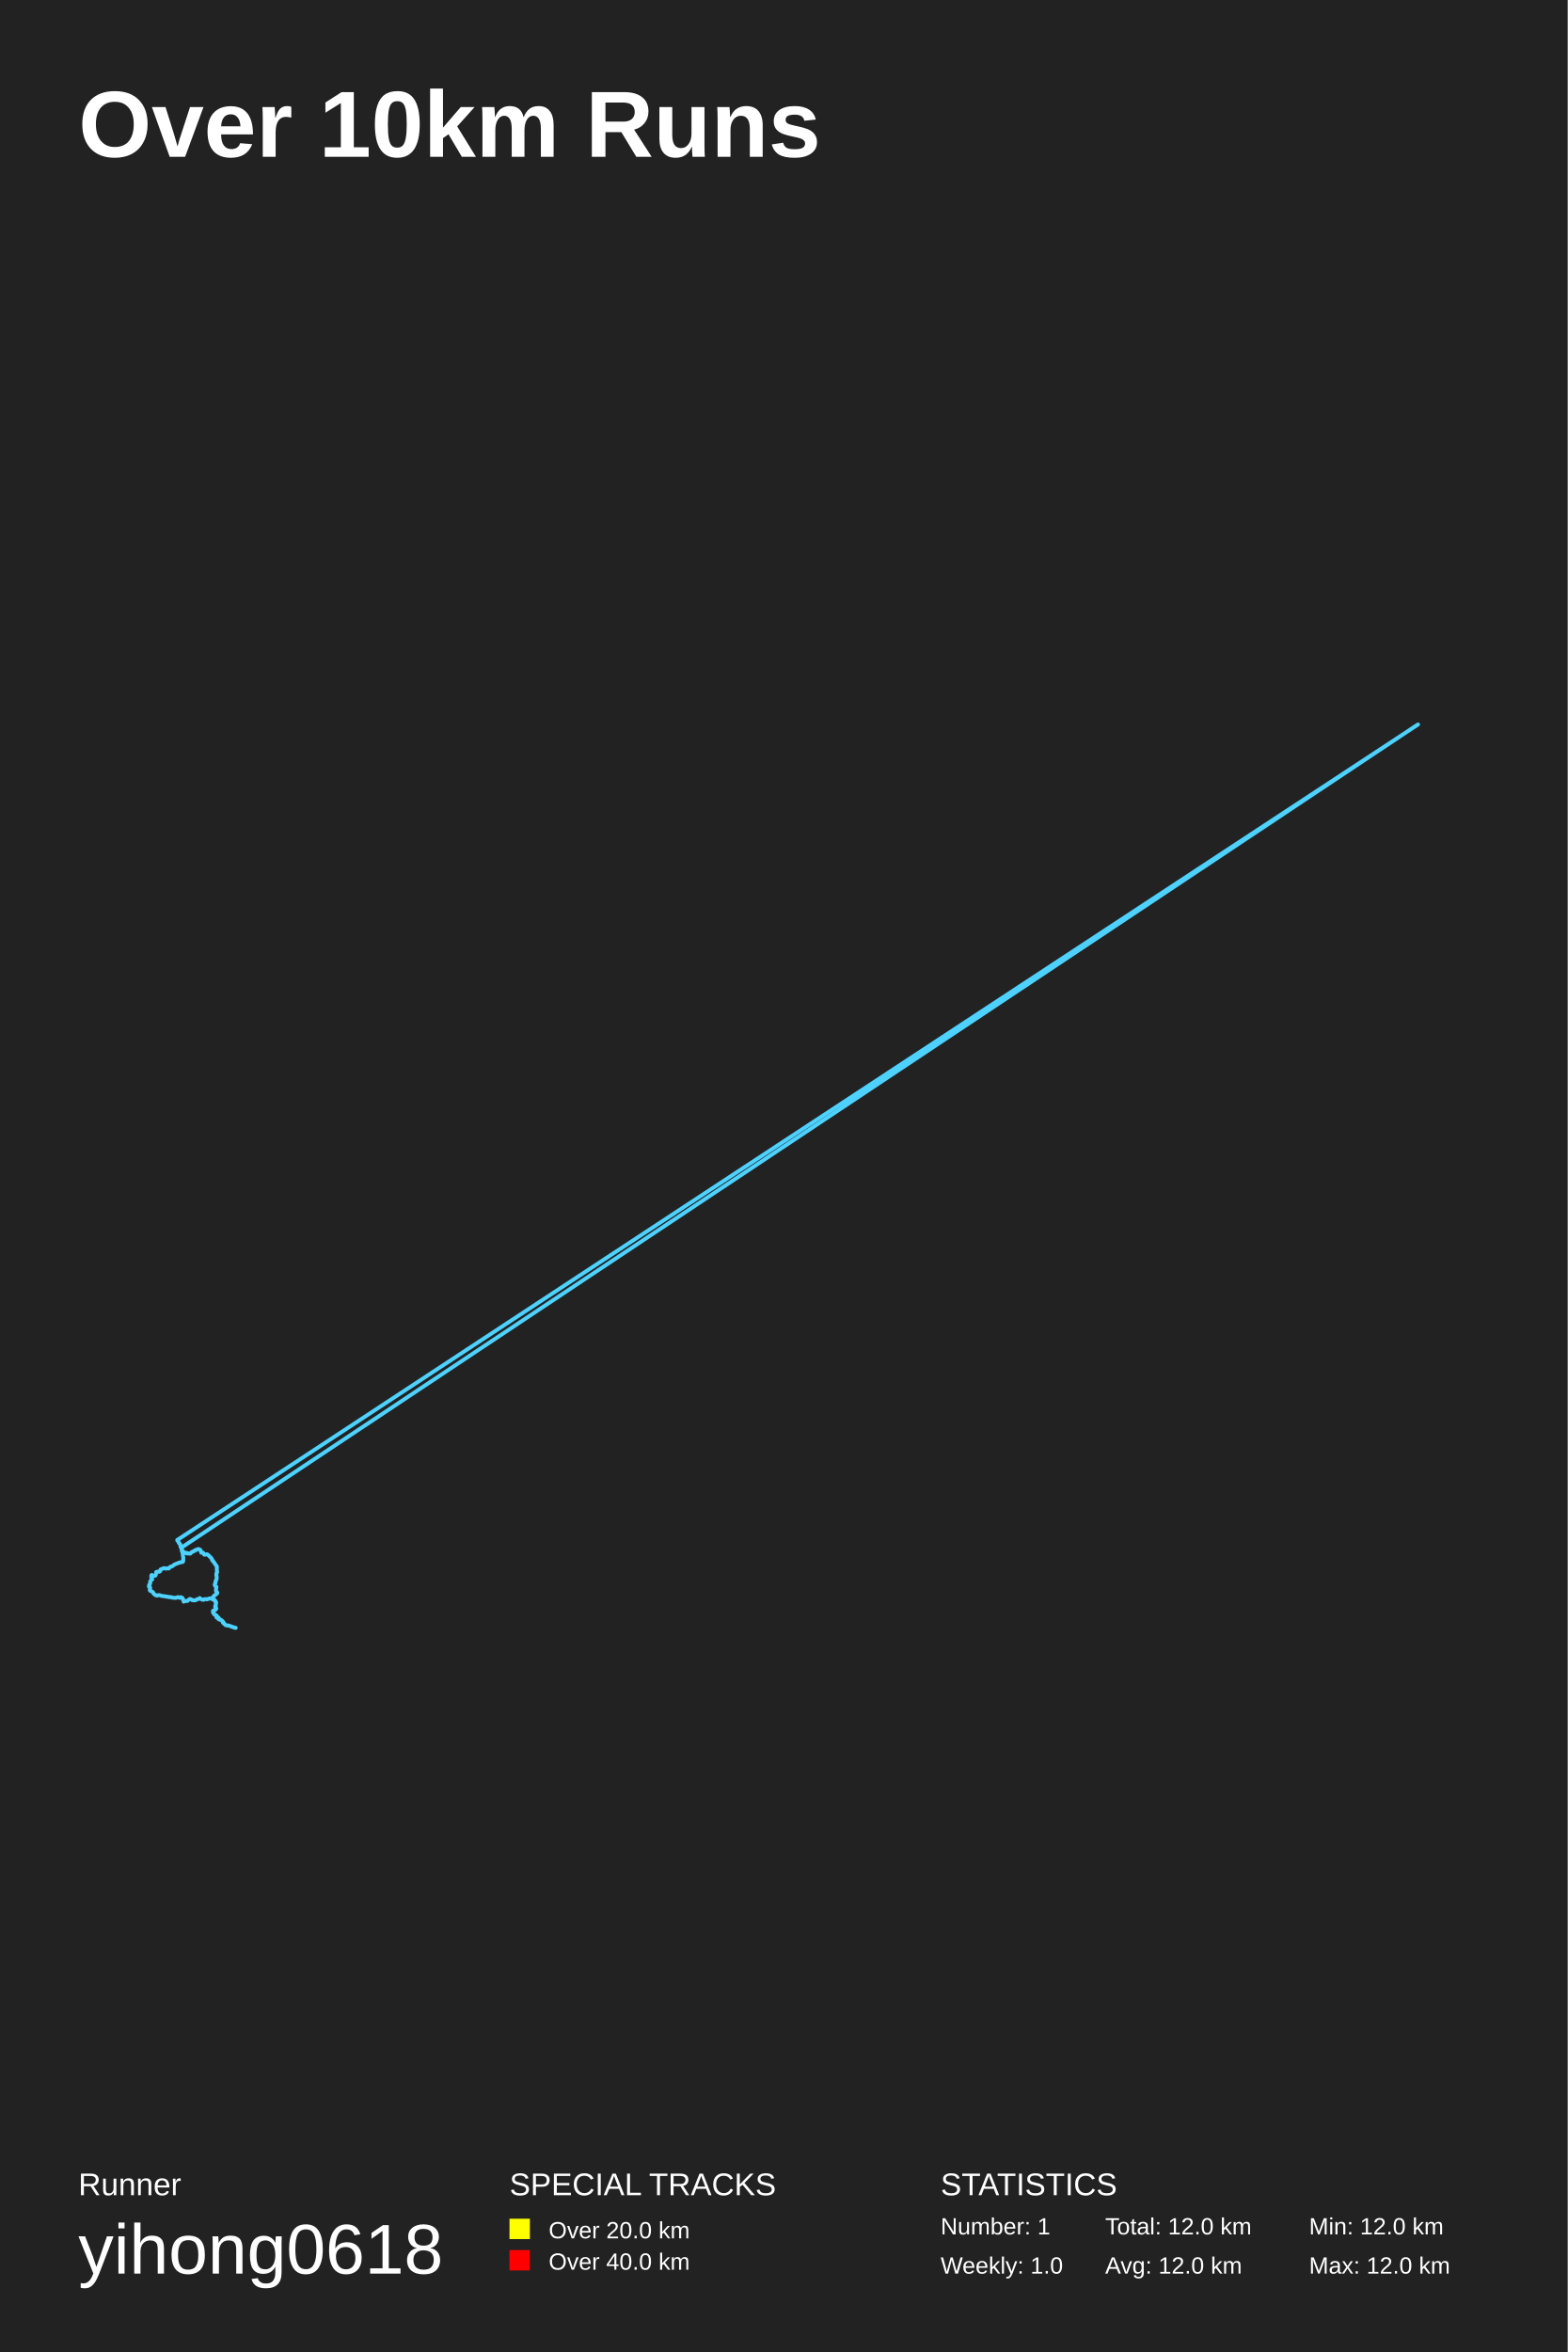
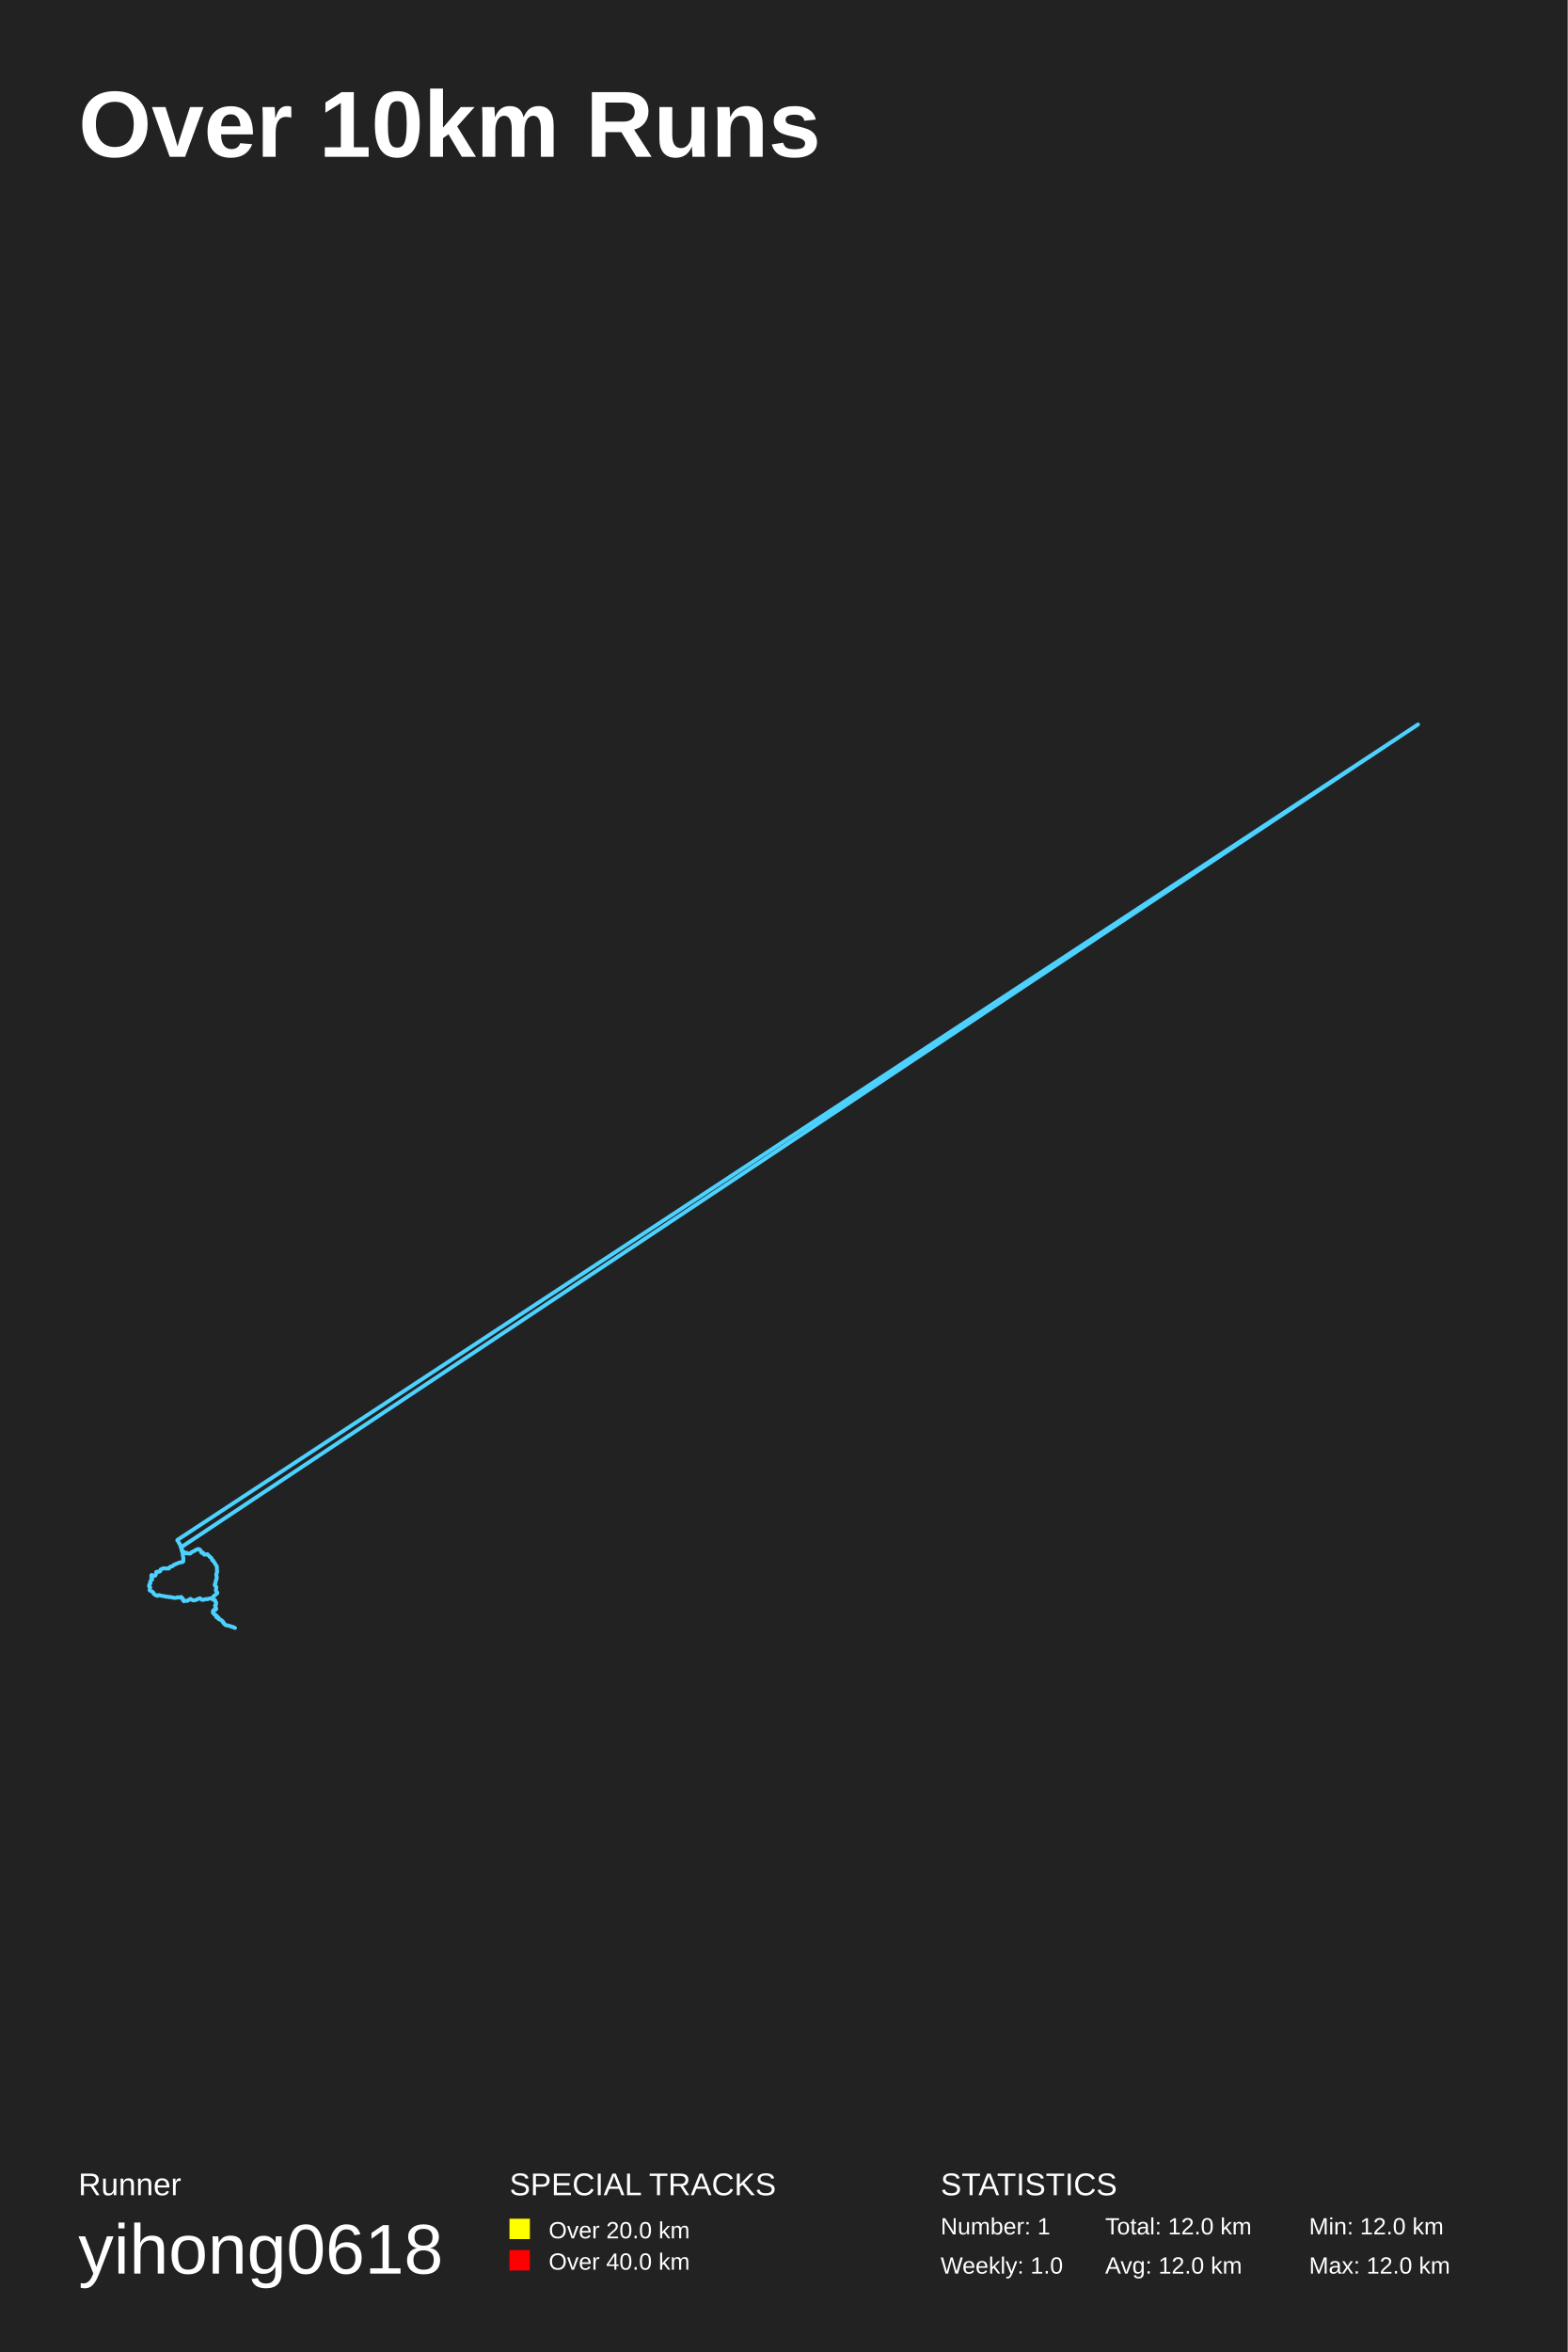
<svg xmlns="http://www.w3.org/2000/svg" baseProfile="full" height="300mm" version="1.1" viewBox="0,0,200,300" width="200mm">
  <defs />
  <rect fill="#222222" height="300" width="200" x="0" y="0" />
  <text fill="#FFFFFF" style="font-size:12px; font-family:Arial; font-weight:bold;" x="10" y="20">Over 10km Runs</text>
  <text fill="#FFFFFF" style="font-size:4px; font-family:Arial" x="10" y="280">Runner</text>
  <text fill="#FFFFFF" style="font-size:9px; font-family:Arial" x="10" y="290">yihong0618</text>
  <text fill="#FFFFFF" style="font-size:4px; font-family:Arial" x="65" y="280">SPECIAL TRACKS</text>
  <rect fill="yellow" height="2.6" width="2.6" x="65" y="283" />
  <text fill="#FFFFFF" style="font-size:3px; font-family:Arial" x="70" y="285.5">Over 20.0 km</text>
  <rect fill="red" height="2.6" width="2.6" x="65" y="287" />
  <text fill="#FFFFFF" style="font-size:3px; font-family:Arial" x="70" y="289.5">Over 40.0 km</text>
  <text fill="#FFFFFF" style="font-size:4px; font-family:Arial" x="120" y="280">STATISTICS</text>
  <text fill="#FFFFFF" style="font-size:3px; font-family:Arial" x="120" y="285">Number: 1</text>
  <text fill="#FFFFFF" style="font-size:3px; font-family:Arial" x="120" y="290">Weekly: 1.0</text>
  <text fill="#FFFFFF" style="font-size:3px; font-family:Arial" x="141" y="285">Total: 12.0 km</text>
  <text fill="#FFFFFF" style="font-size:3px; font-family:Arial" x="141" y="290">Avg: 12.0 km</text>
  <text fill="#FFFFFF" style="font-size:3px; font-family:Arial" x="167" y="285">Min: 12.0 km</text>
  <text fill="#FFFFFF" style="font-size:3px; font-family:Arial" x="167" y="290">Max: 12.0 km</text>
-   <polyline fill="none" opacity="1" points="28.588,207.125 28.54,207.056 28.436,206.967 28.417,206.814 28.298,206.73 28.241,206.661 28.15,206.624 28.065,206.566 27.913,206.561 27.832,206.445 27.884,206.345 27.761,206.324 27.623,206.313 27.623,206.145 27.58,206.029 27.471,206.013 27.357,205.945 27.3,205.834 27.205,205.75 27.162,205.602 27.172,205.46 27.352,205.376 27.485,205.334 27.566,205.165 27.514,205.081 27.457,204.965 27.457,204.833 27.523,204.691 27.533,204.554 27.576,204.428 27.485,204.328 27.462,204.17 27.367,204.064 27.219,204.027 27.229,204.038 27.248,204.033 27.214,204.038 27.224,204.043 27.224,204.043 27.21,204.048 27.214,204.054 27.214,204.048 27.134,203.938 27.134,203.817 27.162,203.732 27.234,203.632 27.305,203.553 27.362,203.495 27.481,203.422 27.59,203.327 27.69,203.248 27.728,203.153 27.685,203.063 27.58,202.995 27.547,202.858 27.561,202.747 27.58,202.653 27.571,202.521 27.614,202.405 27.49,202.331 27.471,202.268 27.39,202.179 27.428,201.999 27.495,201.92 27.49,201.789 27.514,201.636 27.604,201.51 27.628,201.383 27.642,201.267 27.637,201.151 27.628,201.041 27.599,200.962 27.604,200.846 27.614,200.672 27.699,200.567 27.699,200.445 27.661,200.324 27.671,200.182 27.656,200.029 27.675,199.834 27.656,199.798 27.153,199.065 27.077,199.039 27.053,198.928 27.024,198.86 27.005,198.828 26.972,198.744 26.92,198.697 26.858,198.633 26.787,198.575 26.754,198.549 26.687,198.465 26.602,198.386 26.511,198.307 26.426,198.254 26.369,198.249 26.25,198.275 26.174,198.301 26.055,198.296 25.998,198.212 25.96,198.122 25.908,198.054 25.794,198.049 25.704,198.049 25.699,198.017 25.732,198.006 25.708,198.017 25.689,198.033 25.68,198.022 25.685,198.028 25.67,198.043 25.675,198.028 25.699,198.001 25.699,198.001 25.628,197.896 25.623,197.833 25.585,197.738 25.552,197.701 25.518,197.669 25.442,197.627 25.381,197.601 25.305,197.596 25.267,197.59 25.267,197.58 25.176,197.627 25.105,197.654 25.058,197.69 24.982,197.685 24.934,197.727 24.848,197.759 24.806,197.827 24.758,197.833 24.692,197.875 24.644,197.88 24.554,197.938 24.459,197.97 24.369,198.064 24.288,198.159 24.188,198.159 24.131,198.149 24.022,198.143 23.946,198.149 23.965,198.122 23.97,198.143 23.951,198.128 23.941,198.159 23.884,198.096 23.813,198.064 23.756,198.112 23.684,198.059 23.608,198.054 23.528,198.049 23.456,197.964 23.395,197.917 23.357,197.88 23.342,197.875 23.304,197.806 23.243,197.754 23.19,197.79 23.195,197.775 23.181,197.743 23.181,197.664 23.2,197.585 23.167,197.527 23.119,197.453 23.091,197.406 23.053,197.343 23.043,197.264 23.01,197.148 22.991,196.979 22.915,196.927 22.882,196.842 22.81,196.79 22.806,196.711 22.734,196.621 22.677,196.542 22.668,196.484 22.63,196.484 22.62,196.495 22.644,196.5 22.63,196.489 22.644,196.484 22.644,196.479 22.682,196.463 22.696,196.41 22.692,196.437 22.611,196.421 22.63,196.437 22.62,196.447 22.63,196.442 22.63,196.437 22.63,196.431 22.635,196.416 22.639,196.426 22.63,196.421 180.91,92.407 180.815,92.465 180.815,92.465 180.815,92.465 180.724,92.523 180.629,92.581 23.119,197.422 23.176,197.522 23.186,197.622 23.181,197.727 23.2,197.854 23.257,197.933 23.3,198.038 23.3,198.191 23.323,198.312 23.347,198.496 23.376,198.644 23.385,198.755 23.38,198.923 23.366,199.06 23.371,199.144 23.285,199.239 23.114,199.244 22.986,199.297 22.848,199.318 22.711,199.381 22.578,199.429 22.449,199.476 22.364,199.513 22.264,199.566 22.15,199.629 22.098,199.682 22.05,199.729 22.05,199.719 22.017,199.745 21.95,199.782 21.865,199.808 21.756,199.834 21.665,199.903 21.618,199.94 21.575,200.029 21.485,200.066 21.395,200.035 21.28,200.05 21.19,200.071 21.076,200.071 20.986,200.019 20.886,200.029 20.805,200.061 20.748,200.077 20.663,200.129 20.563,200.15 20.487,200.187 20.44,200.277 20.43,200.372 20.411,200.435 20.359,200.445 20.326,200.477 20.264,200.482 20.159,200.482 20.069,200.467 19.955,200.493 19.917,200.53 19.931,200.572 19.926,200.651 19.907,200.704 19.898,200.756 19.888,200.804 19.865,200.883 19.812,200.978 19.694,200.967 19.603,201.009 19.537,201.025 19.461,201.072 19.428,201.025 19.371,200.999 19.361,200.993 19.318,200.951 19.356,200.925 19.371,200.883 19.375,200.909 19.318,200.93 19.299,201.025 19.314,201.167 19.328,201.32 19.423,201.436 19.342,201.515 19.238,201.594 19.147,201.752 19.176,201.91 19.105,202.057 19.01,202.2 19.01,202.389 19.124,202.426 19.152,202.531 19.152,202.621 19.105,202.774 19.133,202.874 19.242,202.953 19.385,202.995 19.518,203.085 19.575,203.232 19.703,203.364 19.865,203.469 20.04,203.527 20.173,203.464 20.359,203.469 20.535,203.532 20.706,203.569 20.891,203.595 21.01,203.601 21.138,203.632 21.252,203.653 21.395,203.664 21.528,203.701 21.656,203.717 21.817,203.717 21.955,203.769 22.079,203.785 22.25,203.801 22.402,203.811 22.568,203.769 22.696,203.711 22.81,203.759 22.953,203.801 23.062,203.717 23.143,203.759 23.276,203.822 23.342,204.006 23.395,204.133 23.437,204.296 23.542,204.17 23.746,204.222 23.936,204.185 24.084,204.048 24.226,203.948 24.407,204.012 24.525,204.101 24.734,204.122 24.906,204.122 25.029,204.059 25.167,203.98 25.347,203.948 25.471,203.838 25.594,203.917 25.727,204.012 25.851,204.033 25.974,204.054 26.084,203.985 26.231,203.964 26.402,204.001 26.54,203.948 26.673,203.901 26.768,203.875 26.906,203.885 27.058,203.959 27.191,203.991 27.291,204.012 27.419,204.101 27.481,204.259 27.576,204.38 27.552,204.533 27.533,204.696 27.519,204.86 27.466,205.018 27.595,205.139 27.547,205.271 27.405,205.365 27.272,205.429 27.214,205.565 27.257,205.729 27.338,205.876 27.49,205.992 27.642,206.066 27.637,206.203 27.732,206.298 27.889,206.324 27.946,206.482 28.098,206.572 28.26,206.661 28.378,206.777 28.478,206.888 28.578,207.04 28.668,207.167 28.797,207.298 28.972,207.319 29.148,207.335 29.3,207.388 29.476,207.446 29.619,207.504 29.785,207.551 29.927,207.625 30.075,207.63" stroke="#4DD2FF" stroke-dasharray="none" stroke-linecap="round" stroke-linejoin="round" stroke-width="0.5" />
+   <polyline fill="none" opacity="1" points="28.573,207.088 28.526,207.035 28.417,206.898 28.374,206.803 28.269,206.677 28.226,206.661 28.117,206.614 28.027,206.55 27.899,206.519 27.851,206.408 27.851,206.298 27.718,206.334 27.595,206.271 27.623,206.092 27.533,206.034 27.424,205.997 27.333,205.903 27.262,205.797 27.162,205.708 27.153,205.555 27.229,205.381 27.39,205.36 27.533,205.271 27.561,205.128 27.476,205.055 27.471,204.923 27.443,204.77 27.533,204.654 27.552,204.512 27.552,204.38 27.481,204.264 27.428,204.127 27.333,204.038 27.229,204.033 27.229,204.038 27.243,204.038 27.214,204.043 27.229,204.048 27.219,204.043 27.21,204.048 27.214,204.048 27.214,204.048 27.129,203.885 27.153,203.785 27.181,203.685 27.257,203.606 27.338,203.543 27.409,203.474 27.523,203.39 27.637,203.279 27.704,203.221 27.718,203.127 27.642,203.042 27.571,202.948 27.533,202.8 27.566,202.711 27.576,202.616 27.599,202.474 27.571,202.363 27.481,202.315 27.443,202.258 27.39,202.136 27.457,201.973 27.509,201.873 27.504,201.736 27.542,201.594 27.609,201.473 27.623,201.336 27.661,201.22 27.623,201.12 27.633,201.009 27.599,200.92 27.585,200.793 27.652,200.63 27.699,200.514 27.699,200.403 27.661,200.272 27.675,200.129 27.671,199.982 27.671,199.813 27.191,199.05 27.119,199.05 27.067,198.997 27.039,198.902 27.02,198.834 26.996,198.802 26.967,198.718 26.906,198.67 26.83,198.623 26.763,198.586 26.725,198.523 26.673,198.449 26.549,198.359 26.488,198.259 26.431,198.238 26.331,198.27 26.226,198.286 26.131,198.307 26.022,198.27 25.989,198.165 25.951,198.091 25.875,198.038 25.756,198.075 25.699,198.028 25.708,198.001 25.737,198.006 25.723,197.996 25.699,198.022 25.666,198.022 25.694,198.017 25.694,198.033 25.68,198.017 25.699,197.996 25.694,197.985 25.623,197.864 25.609,197.806 25.566,197.722 25.547,197.701 25.485,197.664 25.433,197.617 25.347,197.627 25.29,197.585 25.257,197.601 25.243,197.59 25.148,197.622 25.086,197.675 25.034,197.664 24.982,197.701 24.91,197.743 24.834,197.796 24.782,197.833 24.734,197.843 24.668,197.88 24.606,197.906 24.516,197.954 24.416,197.996 24.354,198.091 24.255,198.159 24.145,198.159 24.084,198.159 23.989,198.149 23.951,198.138 23.965,198.122 23.993,198.138 23.96,198.133 23.913,198.133 23.851,198.075 23.794,198.07 23.723,198.128 23.67,198.049 23.575,198.08 23.499,198.017 23.437,197.933 23.366,197.901 23.357,197.88 23.338,197.87 23.276,197.79 23.209,197.764 23.195,197.769 23.195,197.759 23.167,197.717 23.195,197.627 23.195,197.569 23.133,197.511 23.114,197.443 23.086,197.369 23.053,197.316 23.024,197.222 23.005,197.127 22.962,196.969 22.891,196.89 22.844,196.842 22.81,196.779 22.777,196.679 22.711,196.584 22.682,196.51 22.663,196.489 22.625,196.484 22.644,196.495 22.644,196.495 22.63,196.489 22.644,196.495 22.649,196.489 22.687,196.426 22.692,196.41 22.663,196.442 22.639,196.426 22.625,196.431 22.62,196.447 22.625,196.431 22.625,196.431 22.63,196.426 22.635,196.421 22.639,196.416 180.91,92.407 180.815,92.465 180.815,92.465 180.815,92.465 180.815,92.465 180.724,92.523 23.091,197.369 23.119,197.485 23.186,197.553 23.167,197.669 23.19,197.775 23.209,197.885 23.281,197.98 23.304,198.107 23.314,198.238 23.328,198.396 23.361,198.539 23.376,198.686 23.395,198.797 23.38,198.97 23.38,199.097 23.371,199.176 23.219,199.26 23.057,199.271 22.929,199.297 22.806,199.339 22.658,199.408 22.544,199.455 22.416,199.492 22.335,199.539 22.216,199.587 22.107,199.65 22.079,199.703 22.05,199.724 22.05,199.729 21.998,199.766 21.927,199.798 21.822,199.803 21.727,199.85 21.637,199.908 21.608,199.961 21.547,200.061 21.447,200.056 21.361,200.04 21.238,200.066 21.147,200.082 21.052,200.056 20.962,200.024 20.858,200.045 20.791,200.061 20.725,200.098 20.625,200.135 20.53,200.161 20.473,200.224 20.43,200.314 20.444,200.388 20.397,200.44 20.354,200.461 20.311,200.472 20.231,200.493 20.131,200.472 20.031,200.472 19.926,200.509 19.922,200.54 19.936,200.614 19.926,200.688 19.898,200.735 19.888,200.767 19.874,200.825 19.855,200.909 19.77,200.993 19.656,200.978 19.594,200.999 19.513,201.057 19.428,201.051 19.413,201.009 19.366,201.009 19.337,200.978 19.318,200.951 19.356,200.935 19.361,200.883 19.333,200.925 19.299,200.951 19.318,201.051 19.304,201.22 19.361,201.357 19.418,201.483 19.314,201.525 19.209,201.652 19.152,201.815 19.19,201.941 19.062,202.11 19.01,202.258 19.057,202.41 19.162,202.468 19.128,202.547 19.138,202.663 19.086,202.826 19.19,202.9 19.295,202.963 19.418,203.011 19.556,203.137 19.603,203.279 19.755,203.401 19.926,203.495 20.093,203.553 20.24,203.453 20.421,203.495 20.582,203.538 20.772,203.574 20.962,203.601 21.043,203.601 21.157,203.653 21.295,203.664 21.433,203.669 21.575,203.711 21.727,203.706 21.87,203.722 21.988,203.754 22.131,203.796 22.283,203.806 22.459,203.811 22.616,203.748 22.711,203.727 22.858,203.769 23.019,203.775 23.11,203.685 23.167,203.796 23.323,203.896 23.319,204.059 23.404,204.159 23.452,204.238 23.623,204.17 23.803,204.196 23.989,204.143 24.141,204.017 24.307,203.938 24.445,204.033 24.587,204.122 24.829,204.122 24.934,204.091 25.086,204.033 25.238,203.959 25.395,203.912 25.499,203.864 25.632,203.948 25.765,204.054 25.898,204.059 26.017,204.033 26.136,203.985 26.298,203.964 26.45,203.98 26.597,203.927 26.706,203.896 26.815,203.869 26.963,203.912 27.129,203.969 27.195,203.985 27.343,204.038 27.457,204.149 27.485,204.307 27.585,204.428 27.566,204.596 27.509,204.739 27.49,204.918 27.523,205.06 27.59,205.191 27.504,205.318 27.352,205.36 27.243,205.486 27.2,205.634 27.295,205.781 27.376,205.934 27.533,206.013 27.656,206.119 27.637,206.266 27.794,206.298 27.899,206.382 28.003,206.514 28.16,206.603 28.298,206.703 28.426,206.814 28.493,206.967 28.616,207.072 28.692,207.219 28.863,207.319 29.029,207.319 29.2,207.356 29.362,207.43 29.538,207.467 29.676,207.525 29.832,207.567 29.98,207.646" stroke="#4DD2FF" stroke-dasharray="none" stroke-linecap="round" stroke-linejoin="round" stroke-width="0.5" />
</svg>
